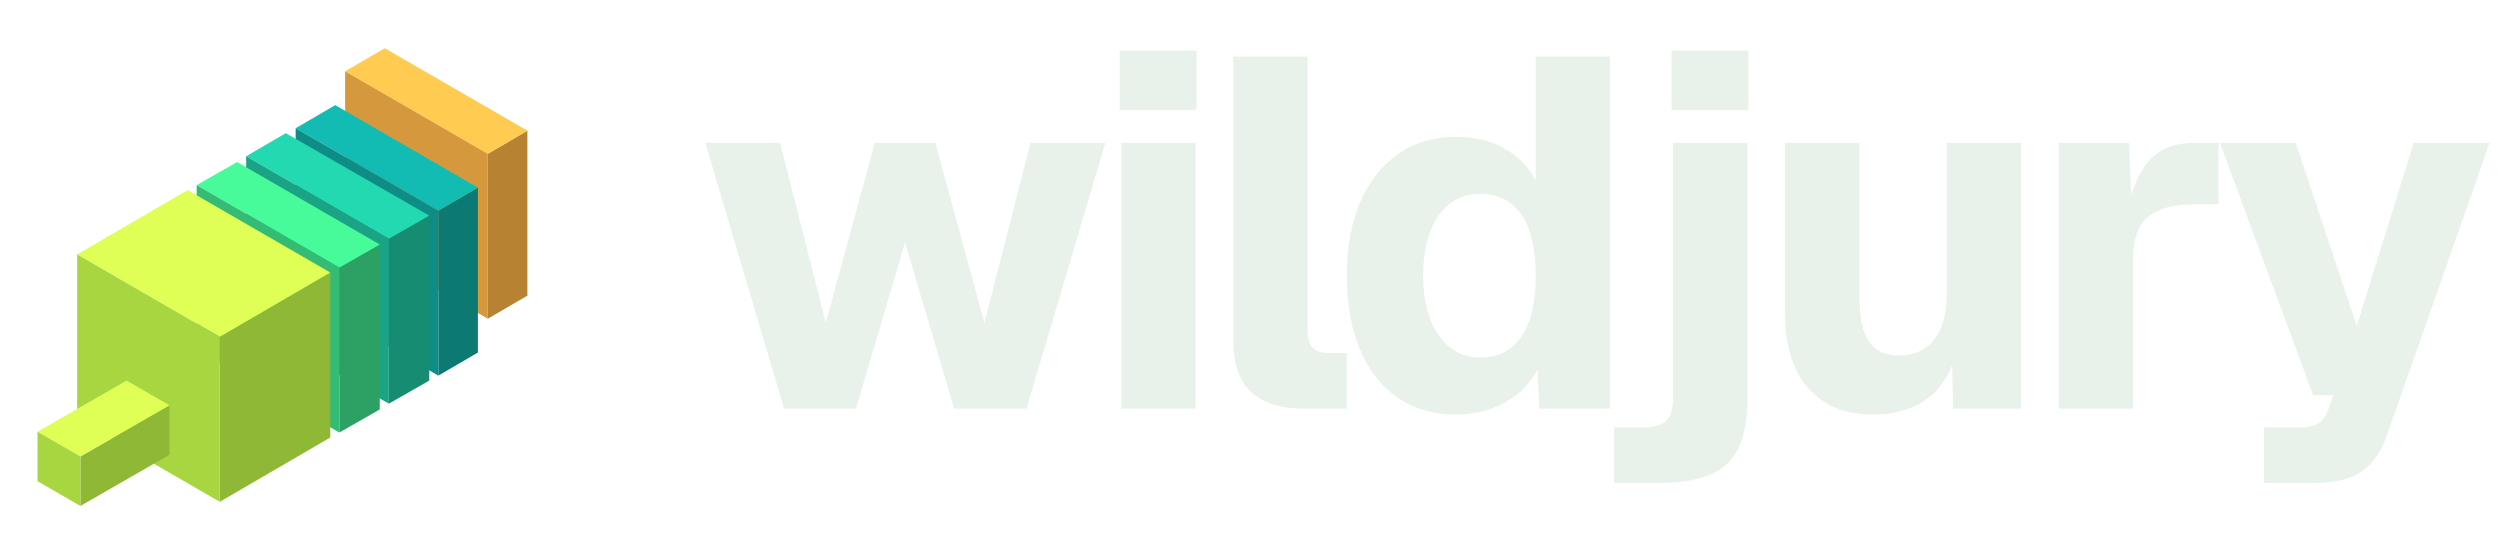
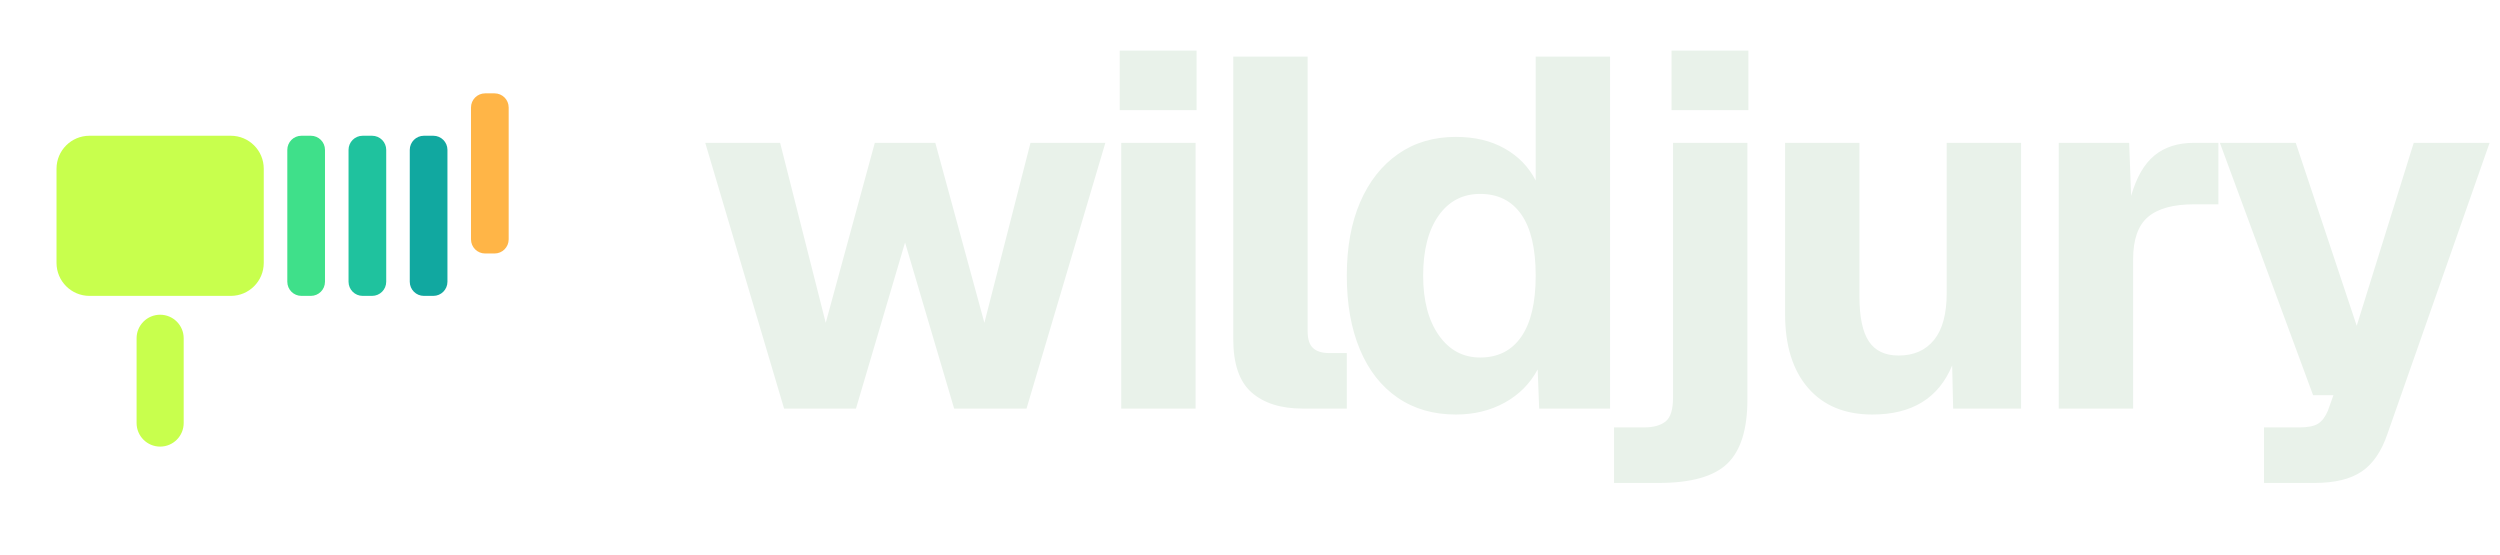
<svg xmlns="http://www.w3.org/2000/svg" viewBox="0 -82.41 504.25 111.91" role="img" aria-label="Wildjury">
  <g transform="translate(0 -83.53) scale(0.95)">
-     <g transform="translate(81.68 52.39) scale(17.51)">
-       <polygon points="1.73,0.66 1.25,0.94 1.25,-1.06 1.73,-1.34" fill="#b88233" />
-       <polygon points="0,-2.34 1.73,-1.34 1.25,-1.06 -0.48,-2.06" fill="#ffcb50" />
-       <polygon points="-0.48,-0.06 1.25,0.94 1.25,-1.06 -0.48,-2.06" fill="#d6983c" />
-       <polygon points="1.13,1.35 0.65,1.63 0.65,-0.37 1.13,-0.65" fill="#0c7973" />
-       <polygon points="-0.6,-1.65 1.13,-0.65 0.65,-0.37 -1.08,-1.37" fill="#13bcb3" />
-       <polygon points="-1.08,0.63 0.65,1.63 0.65,-0.37 -1.08,-1.37" fill="#0e8d86" />
-       <polygon points="0.54,1.69 0.05,1.97 0.05,-0.03 0.54,-0.31" fill="#168c72" />
-       <polygon points="-1.2,-1.31 0.54,-0.31 0.05,-0.03 -1.68,-1.03" fill="#23d9b1" />
-       <polygon points="-1.68,0.97 0.05,1.97 0.05,-0.03 -1.68,-1.03" fill="#1aa385" />
-       <polygon points="-0.06,2.04 -0.55,2.32 -0.55,0.32 -0.06,0.04" fill="#2da163" />
-       <polygon points="-1.79,-0.96 -0.06,0.04 -0.55,0.32 -2.28,-0.68" fill="#47fb9b" />
-       <polygon points="-2.28,1.32 -0.55,2.32 -0.55,0.32 -2.28,-0.68" fill="#35bc74" />
-       <polygon points="-0.66,2.38 -2,3.16 -2,1.16 -0.66,0.38" fill="#90b837" />
-       <polygon points="-2.39,-0.62 -0.66,0.38 -2,1.16 -3.73,0.16" fill="#e0ff56" />
-       <polygon points="-3.73,2.16 -2,3.16 -2,1.16 -3.73,0.16" fill="#a8d641" />
-       <polygon points="-2.61,2.59 -3.69,3.21 -3.69,2.61 -2.61,1.99" fill="#90b837" />
-       <polygon points="-3.13,1.69 -2.61,1.99 -3.69,2.61 -4.21,2.31" fill="#e0ff56" />
-       <polygon points="-4.21,2.91 -3.69,3.21 -3.69,2.61 -4.21,2.31" fill="#a8d641" />
-     </g>
+     <rect x="12" y="30" width="44" height="34" rx="7" fill="#C8FF4D" />
+     <rect x="61" y="30" width="8" height="34" rx="3" fill="#3FE08A" />
+     <rect x="74" y="30" width="8" height="34" rx="3" fill="#1FC29E" />
+     <rect x="87" y="30" width="8" height="34" rx="3" fill="#11A8A0" />
+     <rect x="100" y="21" width="8" height="34" rx="3" fill="#FFB547" />
+     <rect x="29" y="68" width="10" height="28" rx="5" fill="#C8FF4D" />
  </g>
  <g transform="translate(140.15 0)">
    <path d="M32.50 0L18 0L2.10-53.60L17.20-53.60L26.40-17.30L36.30-53.60L48.50-53.60L58.40-17.30L67.70-53.60L82.80-53.60L66.90 0L52.30 0L42.40-33.50 M101 0L86 0L86-53.60L101-53.60L101 0M101.20-60.20L85.70-60.20L85.70-72.20L101.20-72.20 M131.50 0L122.60 0Q116 0 112.30-3.25Q108.60-6.50 108.60-14L108.60-71L123.60-71L123.60-15.60Q123.60-13.20 124.70-12.20Q125.80-11.20 127.90-11.20L131.50-11.20 M153.50 1.20Q146.70 1.20 141.75-2.20Q136.80-5.60 134.15-11.90Q131.50-18.20 131.50-26.80Q131.50-35.40 134.20-41.65Q136.90-47.90 141.85-51.35Q146.80-54.80 153.50-54.80Q159.20-54.80 163.35-52.45Q167.50-50.10 169.60-46L169.60-71L184.60-71L184.60 0L170.30 0L170-7.90Q167.70-3.60 163.35-1.20Q159 1.20 153.50 1.20M158.40-10.30Q163.80-10.30 166.70-14.50Q169.60-18.70 169.60-26.80Q169.60-35 166.70-39.15Q163.80-43.30 158.40-43.30Q153.10-43.30 150-38.90Q146.90-34.50 146.90-26.80Q146.90-19.30 150.05-14.80Q153.20-10.30 158.40-10.30 M194.40 15L185.40 15L185.40 3.80L191.40 3.80Q194.30 3.80 195.80 2.60Q197.30 1.40 197.30-2.20L197.30-53.60L212.30-53.60L212.30-1.80Q212.30 7.20 208.25 11.10Q204.20 15 194.40 15M212.50-60.20L197-60.20L197-72.20L212.50-72.20 M237.50 1.20Q229.20 1.20 224.55-4.15Q219.90-9.50 219.90-19.10L219.90-53.60L234.90-53.60L234.90-22.60Q234.90-16.40 236.80-13.55Q238.70-10.70 242.80-10.70Q247.40-10.70 249.95-13.85Q252.50-17 252.50-23.30L252.50-53.60L267.50-53.60L267.50 0L253.80 0L253.60-8.70Q249.50 1.20 237.50 1.20 M290.10 0L275.10 0L275.10-53.60L289.30-53.60L289.70-42.90Q291.30-48.50 294.40-51.05Q297.50-53.60 302.40-53.60L307.30-53.60L307.30-41.20L302.40-41.20Q296.10-41.20 293.10-38.65Q290.10-36.10 290.10-30.10 M326.70 15L316.50 15L316.50 3.80L323.60 3.80Q326.20 3.80 327.40 3.05Q328.60 2.30 329.40 0.40L330.50-2.70L326.40-2.70L307.60-53.60L322.90-53.60L335.20-16.70L346.70-53.60L362-53.60L341.40 5.10Q339.60 10.40 336.20 12.70Q332.80 15 326.70 15" fill="#E9F2EA" />
  </g>
</svg>
